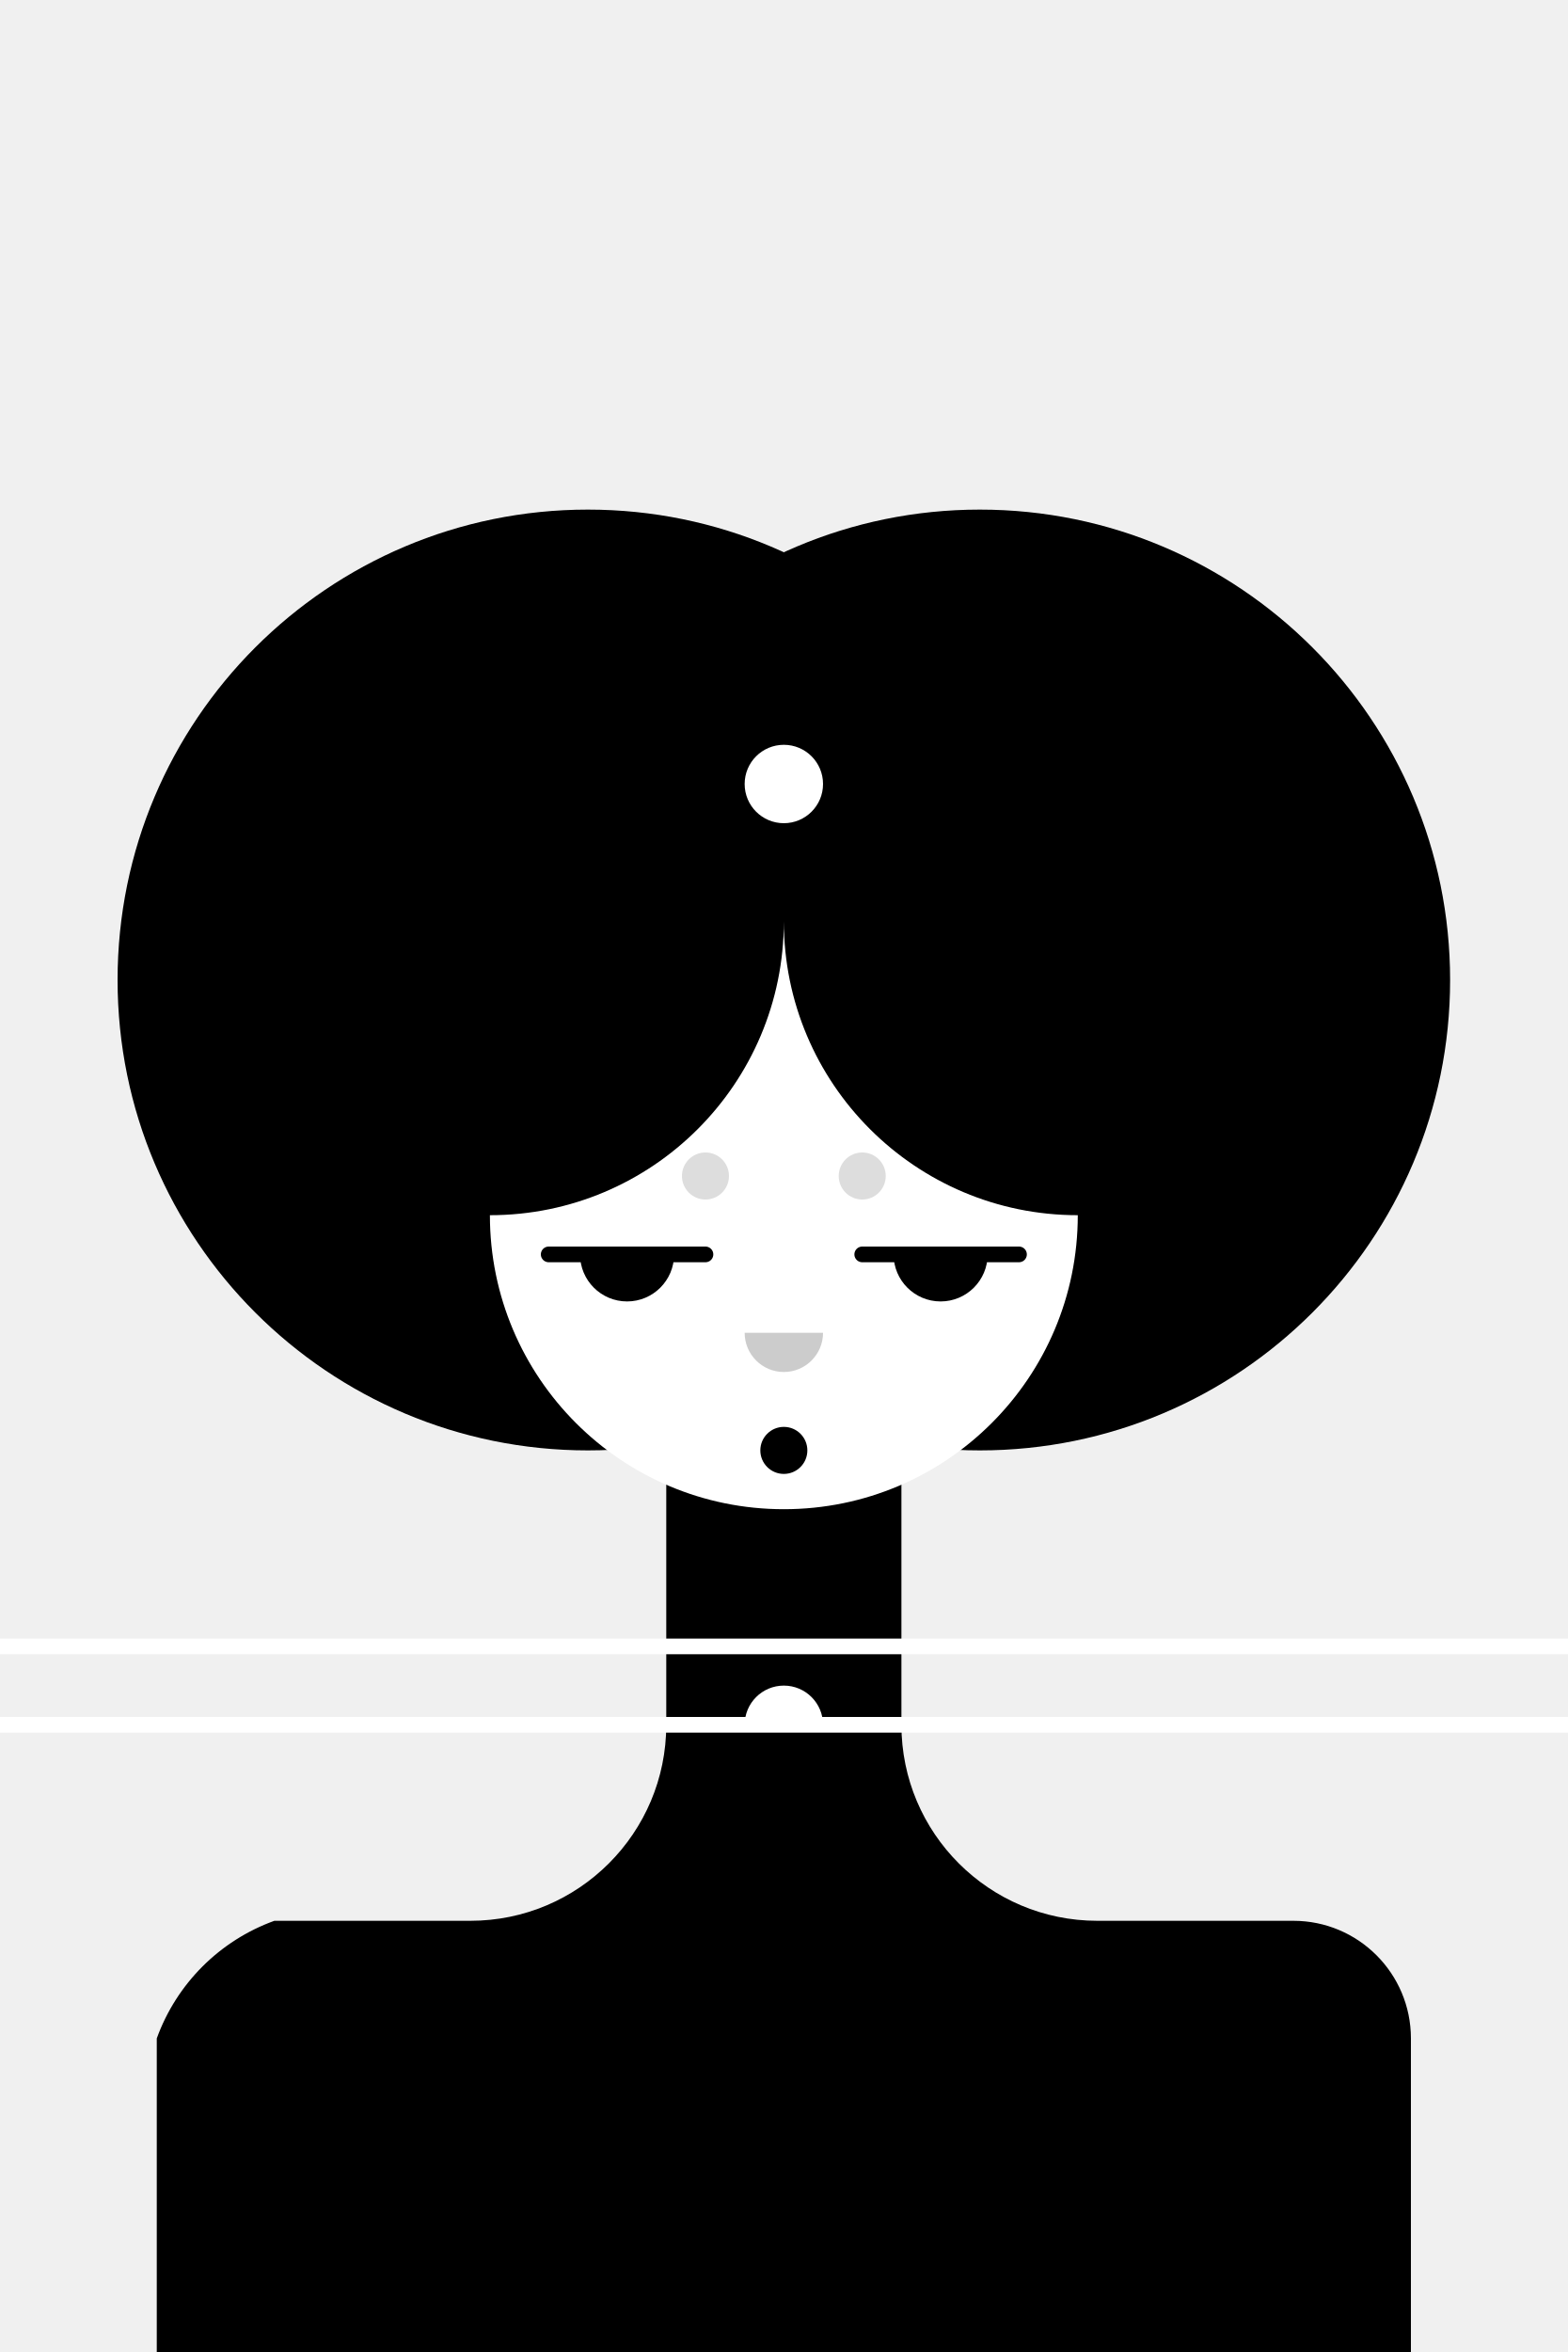
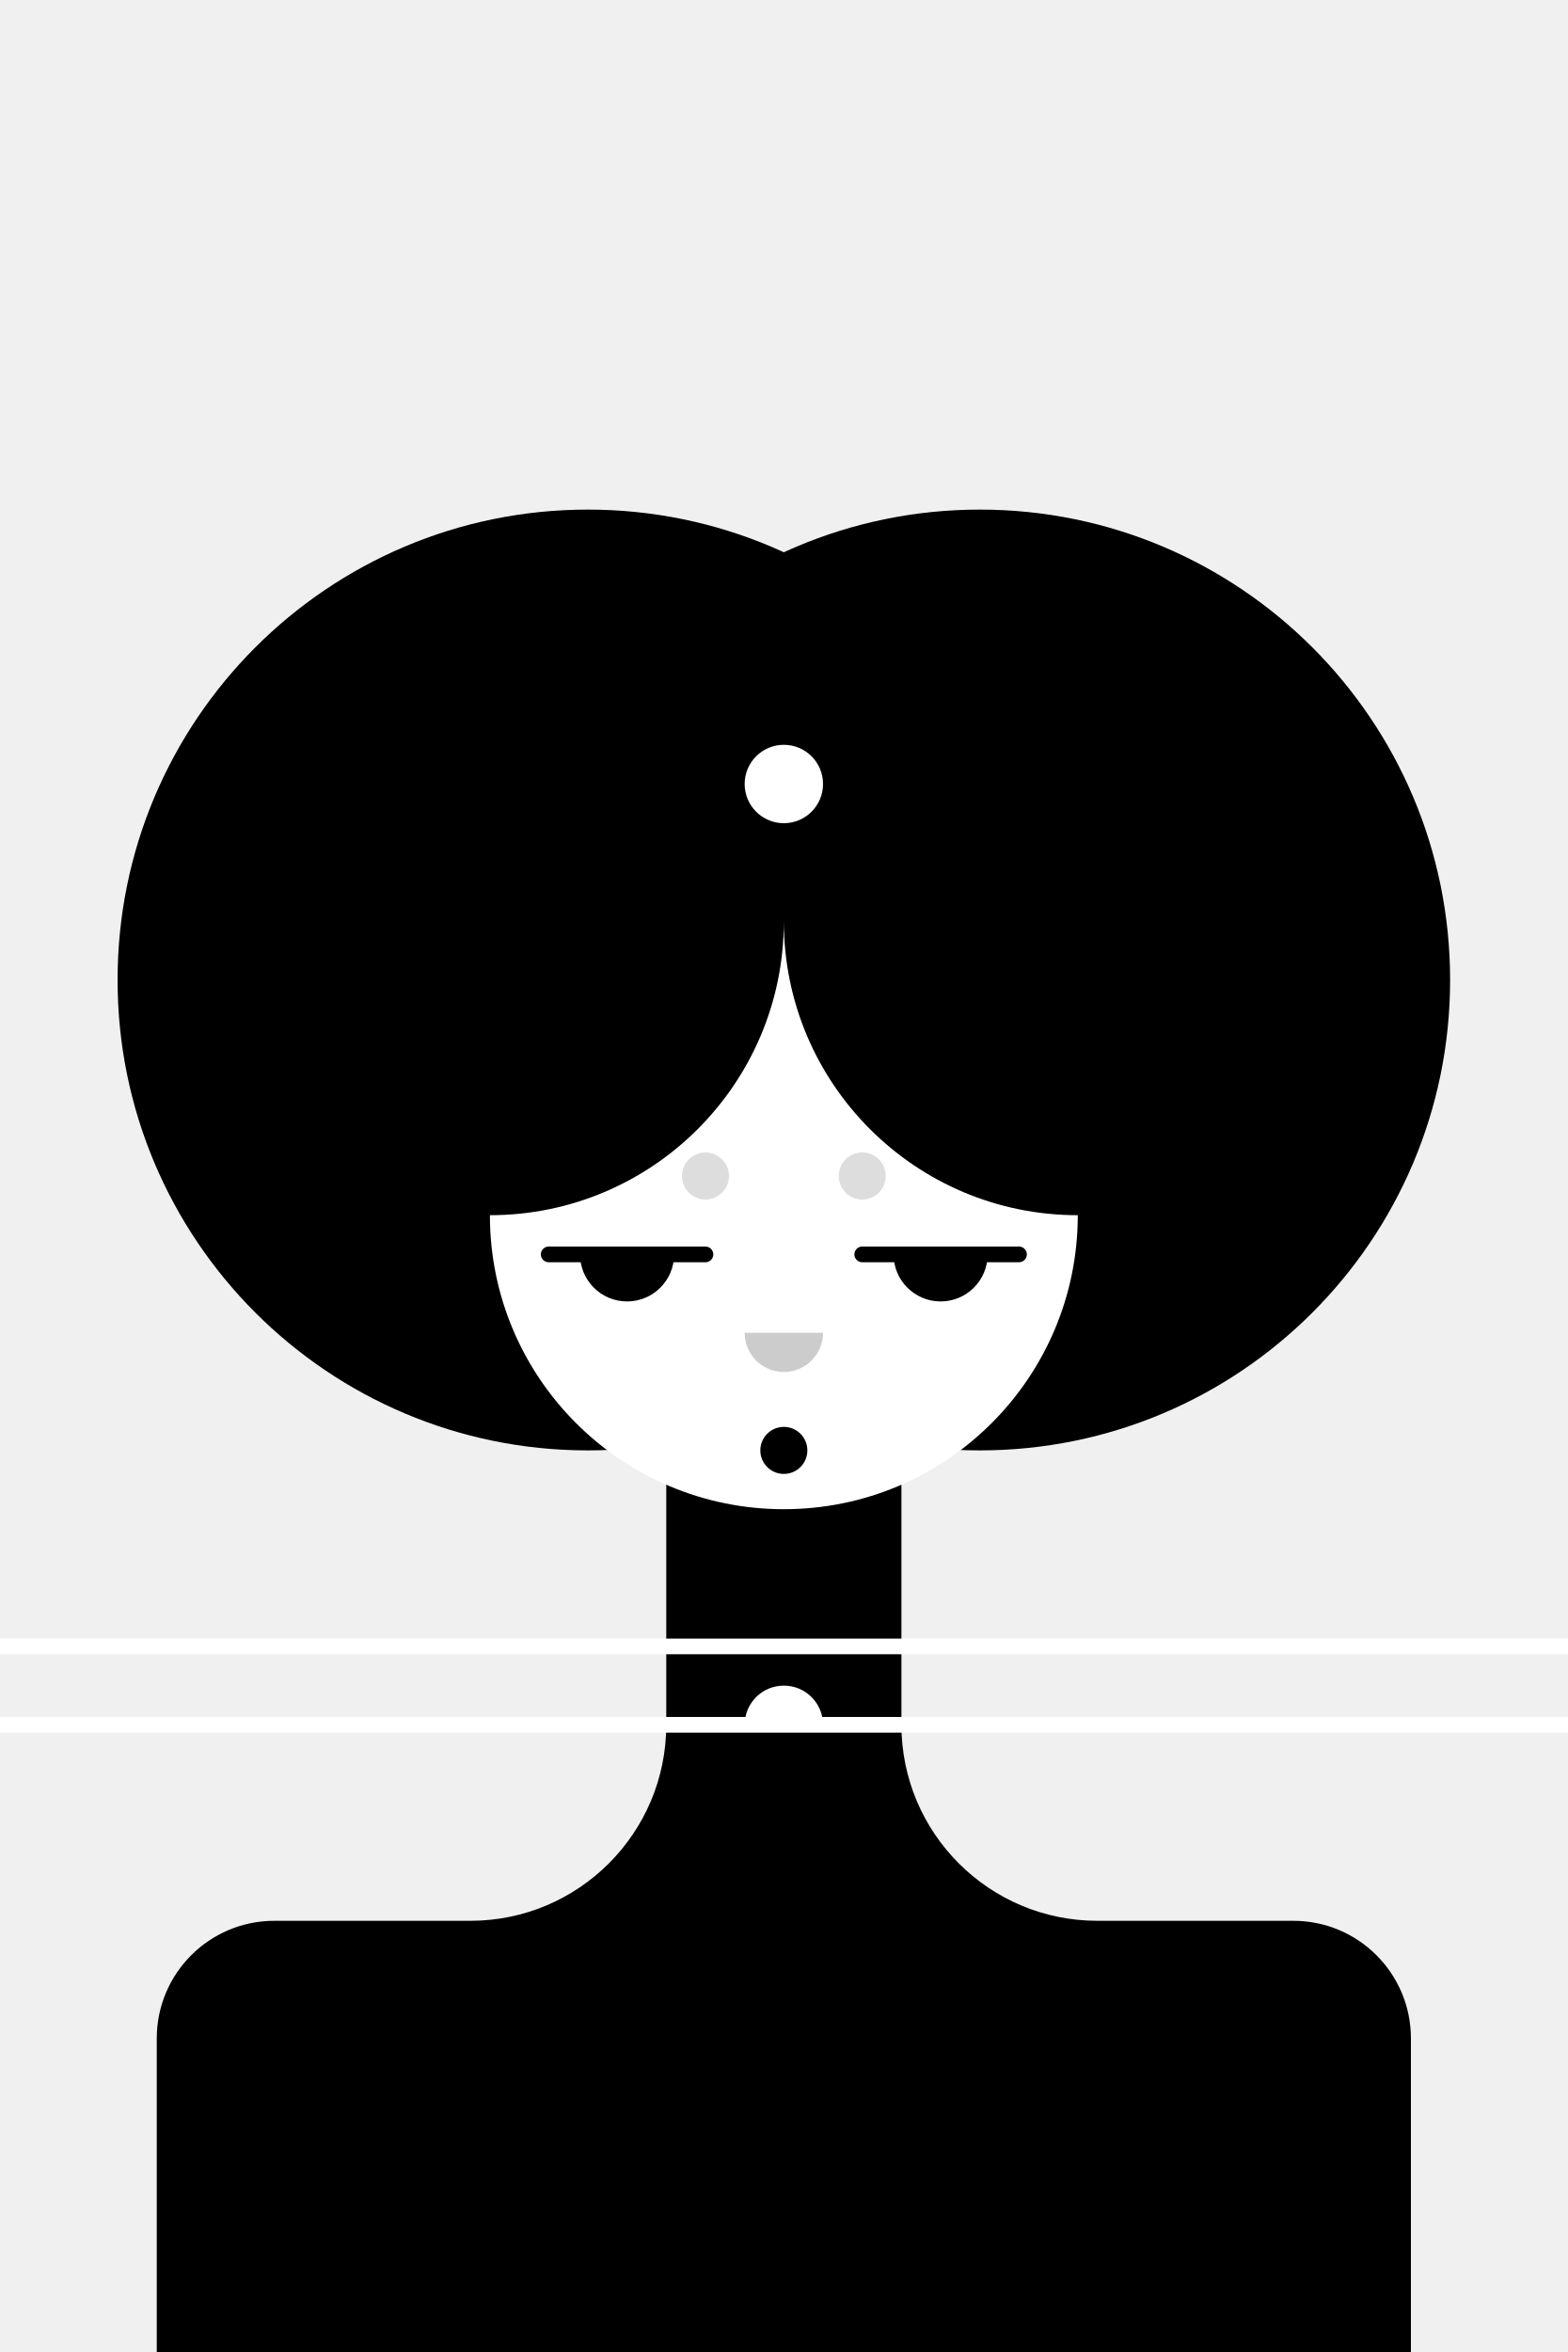
<svg xmlns="http://www.w3.org/2000/svg" version="1.1" baseProfile="full" width="200" height="300">
  <circle cx="125" cy="125" r="60" fill="black" />
  <circle cx="75" cy="125" r="60" fill="black" />
-   <path d="M20,310 l0,-50 a25,25 0 0,1 15,-15 l25,0 a25,25 0 0,0 25,-25 l0,-50 l30,0 l0,50 a25,25 0 0,0 25,25 l25,0 a15,15 0 0,1 15,15 l0,50" fill="black" />
+   <path d="M20,310 l0,-50 a15,15 0 0,1 15,-15 l25,0 a25,25 0 0,0 25,-25 l0,-50 l30,0 l0,50 a25,25 0 0,0 25,25 l25,0 a15,15 0 0,1 15,15 l0,50" fill="black" />
  <line x1="0" y1="210" x2="300" y2="210" stroke-width="2px" stroke="white" stroke-linecap="round" />
  <line x1="0" y1="220" x2="300" y2="220" stroke-width="2px" stroke="white" stroke-linecap="round" />
  <path d="M95,220 a5,5 0 0,1 10,0" stroke-width="0px" stroke="#ccc" stroke-linecap="round" fill="white" />
  <path d="M62.5,155 a15,15 0 1,0 75,0 a37.5,37.5 0 0,1 -37.5,-37.5 a37.5,37.5 0 0,1 -37.5,37.5" fill="white" />
  <line x1="70" y1="160" x2="90" y2="160" stroke-width="2px" stroke="black" stroke-linecap="round" />
  <line x1="110" y1="160" x2="130" y2="160" stroke-width="2px" stroke="black" stroke-linecap="round" />
  <path d="M75,160 a5,5 0 1,0 10,0" stroke-width="2px" stroke="black" stroke-linecap="butt" fill="black" />
  <path d="M115,160 a5,5 0 1,0 10,0" stroke-width="2px" stroke="black" stroke-linecap="butt" fill="black" />
  <circle cx="90" cy="150" r="3" fill="#ddd" />
  <circle cx="110" cy="150" r="3" fill="#ddd" />
  <path d="M95,170 a5,5 0 1,0 10,0" stroke-width="0px" stroke="#ccc" stroke-linecap="round" fill="#ccc" />
  <circle cx="100" cy="185" r="3" fill="black" stroke-width="0px" />
  <circle cx="100" cy="100" r="5" fill="white" />
</svg>
